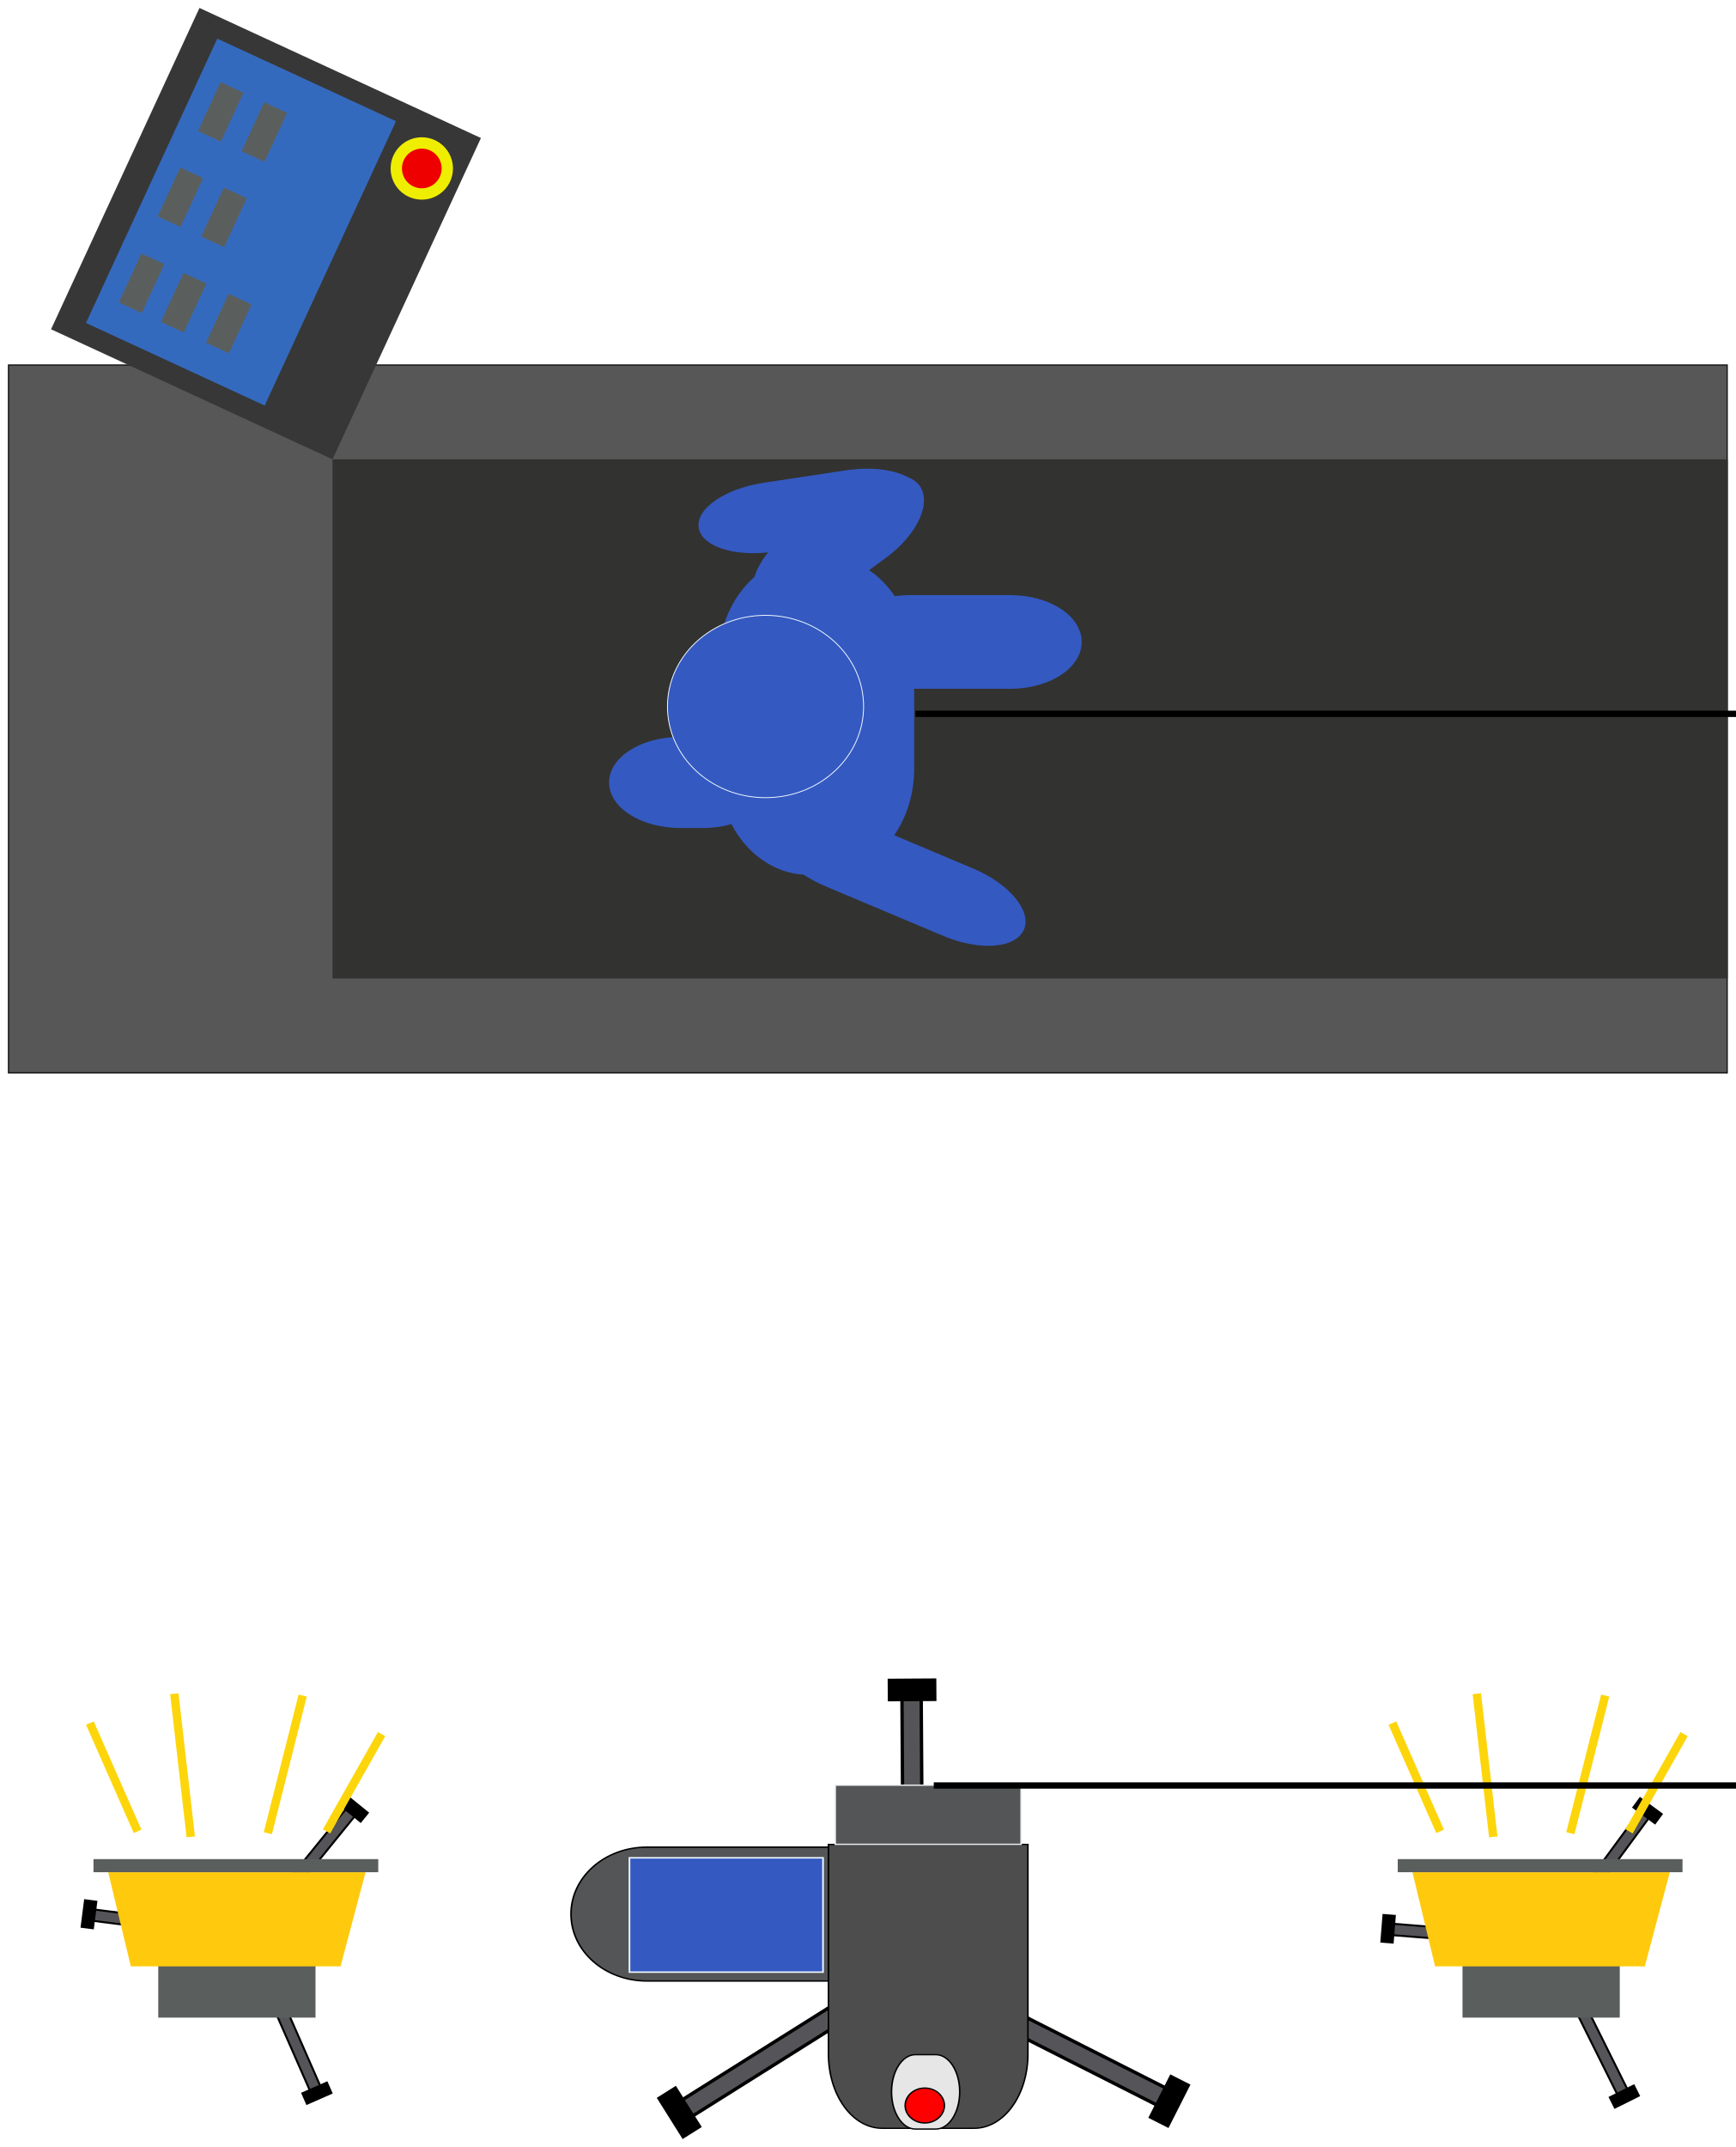
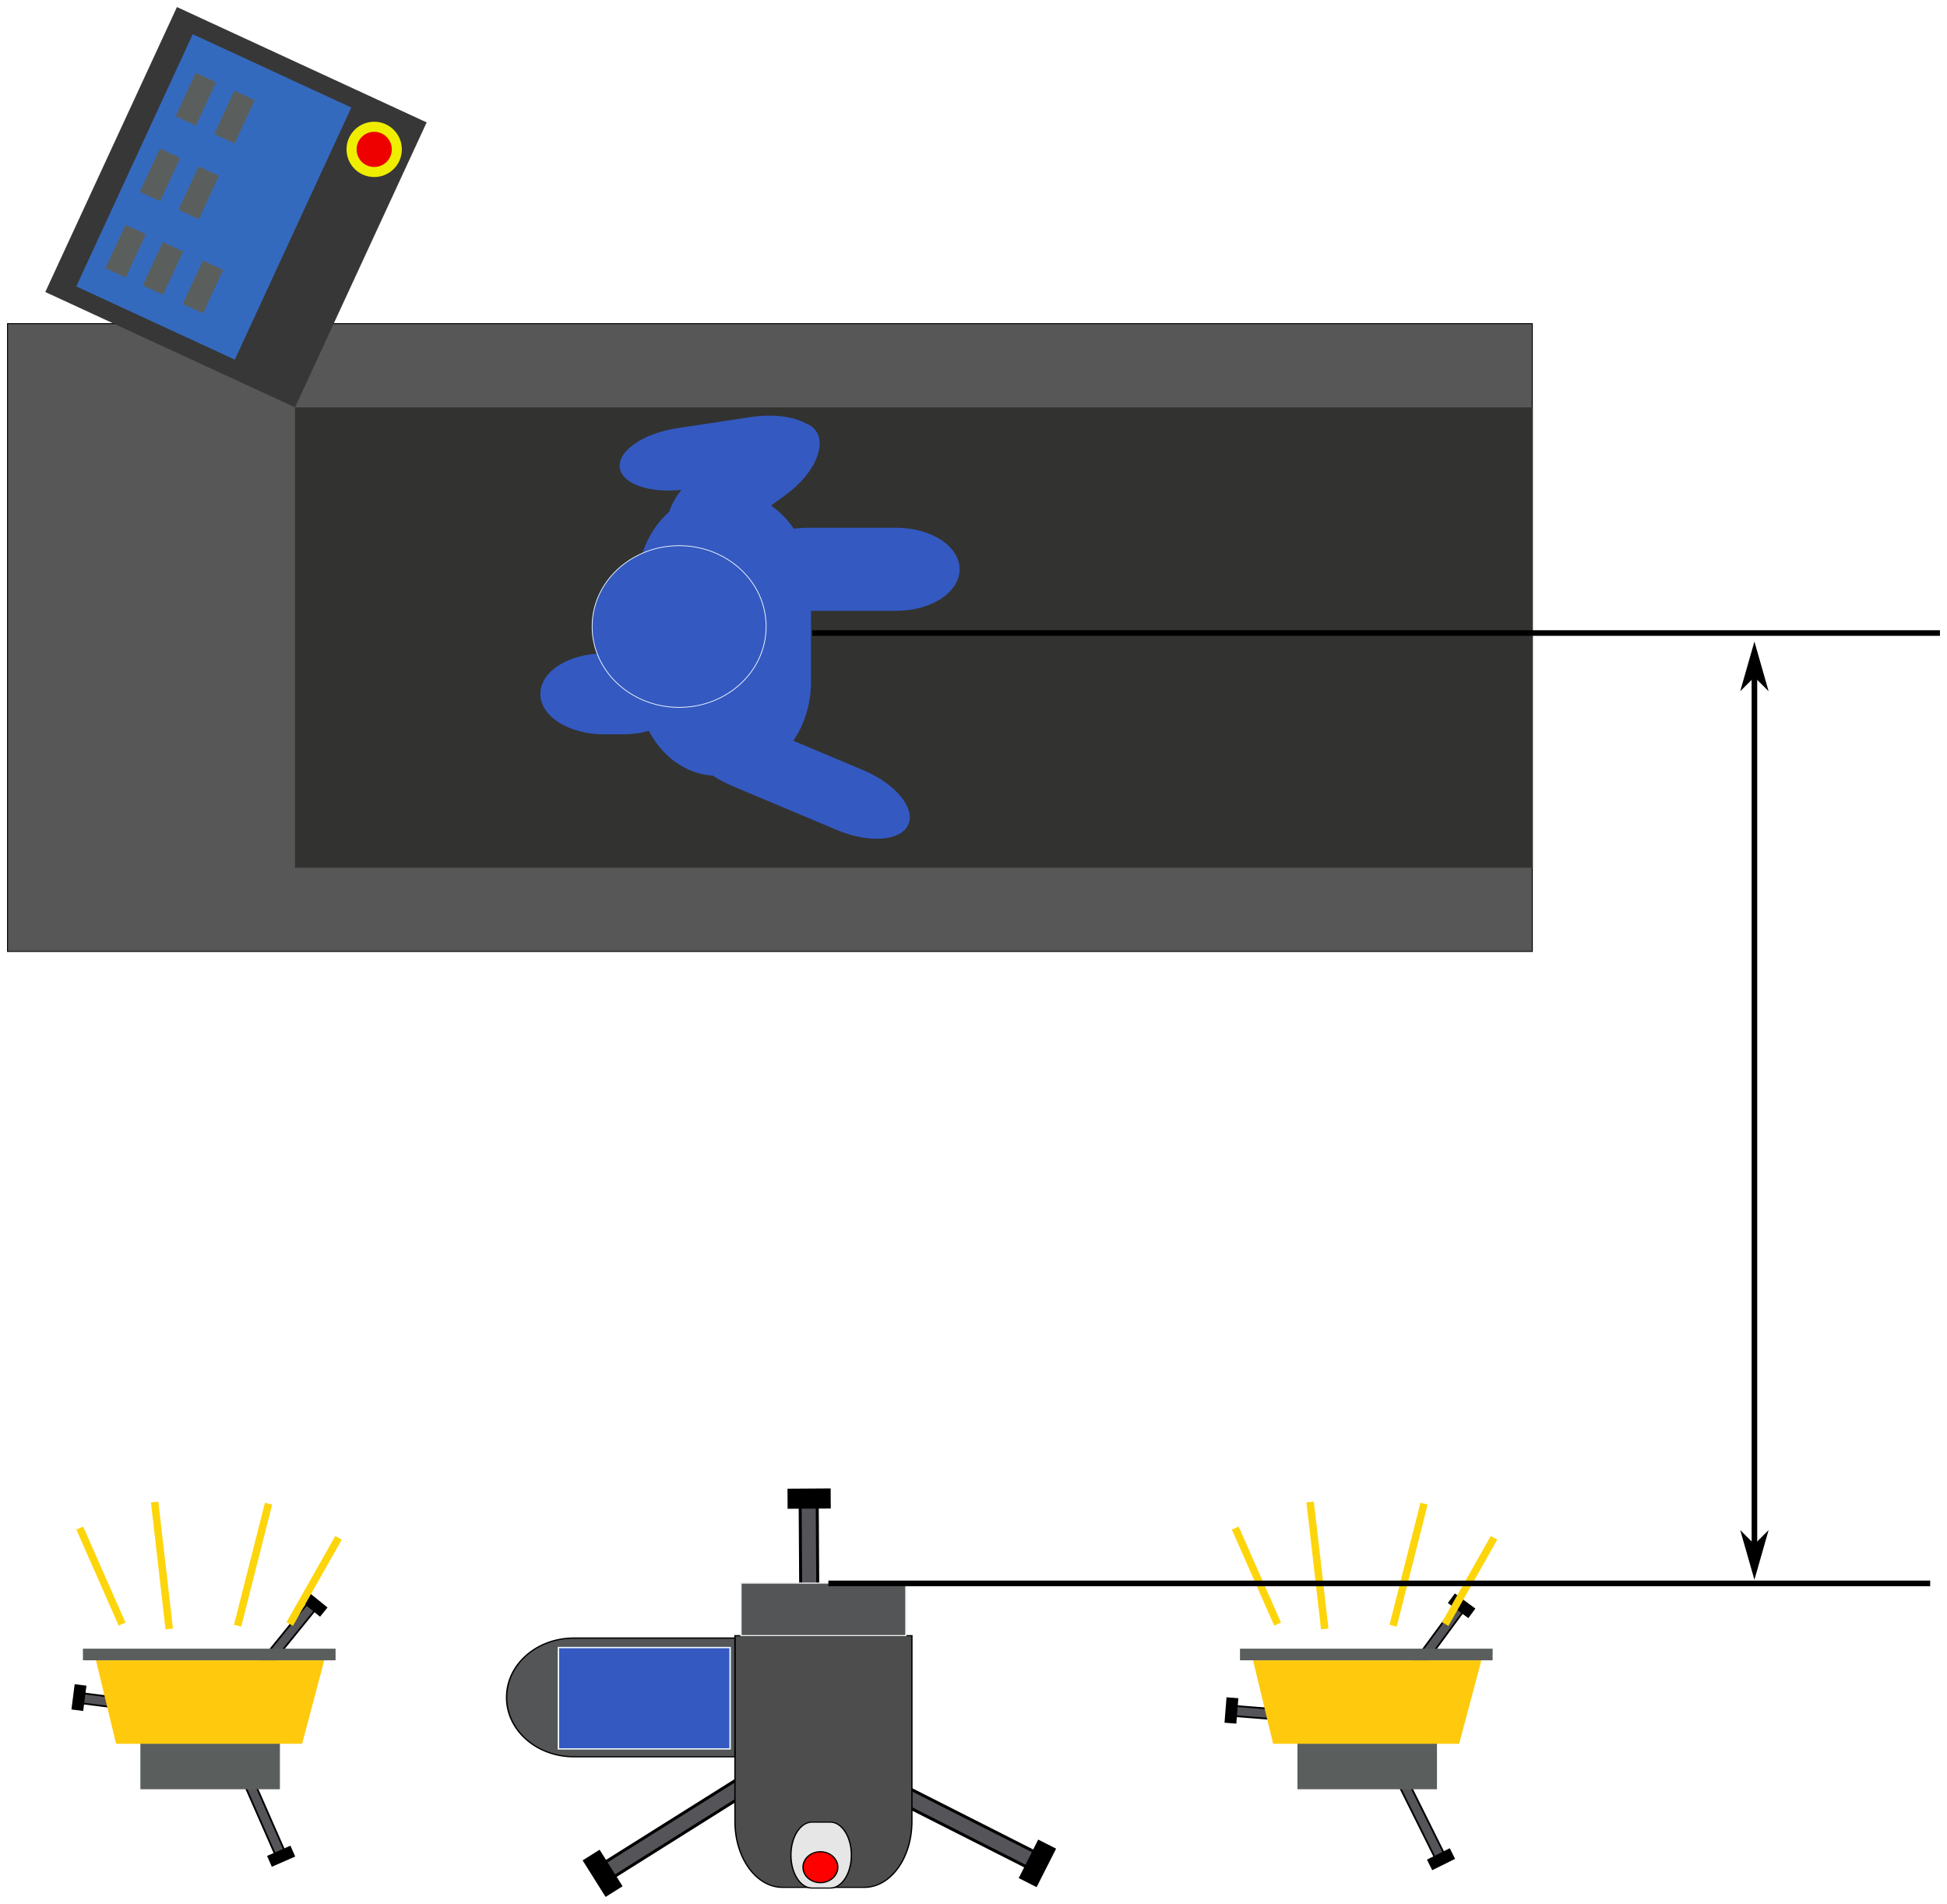
- <svg xmlns="http://www.w3.org/2000/svg" xmlns:ns1="http://www.openswatchbook.org/uri/2009/osb" width="437.001mm" height="540.392mm" viewBox="0 0 1548.428 1914.774" id="svg2" version="1.1">
+ <svg xmlns="http://www.w3.org/2000/svg" xmlns:ns1="http://www.openswatchbook.org/uri/2009/osb" width="552.553mm" height="540.392mm" viewBox="0 0 1957.866 1914.774" id="svg2" version="1.1">
  <defs id="defs4">
-     <marker style="overflow:visible;" id="marker7049" refX="0.0" refY="0.0" orient="auto">
-       <path transform="scale(0.4) rotate(180) translate(10,0)" style="fill-rule:evenodd;stroke:#000000;stroke-width:1pt;stroke-opacity:1;fill:#000000;fill-opacity:1" d="M 0.0,0.0 L 5.0,-5.0 L -12.5,0.0 L 5.0,5.0 L 0.0,0.0 z " id="path7047" />
+     <marker style="overflow:visible" id="marker7049" refX="0" refY="0" orient="auto">
+       <path transform="matrix(-0.4,0,0,-0.4,-4,0)" style="fill:#000000;fill-opacity:1;fill-rule:evenodd;stroke:#000000;stroke-width:1pt;stroke-opacity:1" d="M 0,0 5,-5 -12.5,0 5,5 Z" id="path7047" />
    </marker>
-     <marker style="overflow:visible" id="marker7015" refX="0.0" refY="0.0" orient="auto">
-       <path transform="scale(0.4) translate(10,0)" style="fill-rule:evenodd;stroke:#000000;stroke-width:1pt;stroke-opacity:1;fill:#000000;fill-opacity:1" d="M 0.0,0.0 L 5.0,-5.0 L -12.5,0.0 L 5.0,5.0 L 0.0,0.0 z " id="path7013" />
+     <marker style="overflow:visible" id="marker7015" refX="0" refY="0" orient="auto">
+       <path transform="matrix(0.4,0,0,0.4,4,0)" style="fill:#000000;fill-opacity:1;fill-rule:evenodd;stroke:#000000;stroke-width:1pt;stroke-opacity:1" d="M 0,0 5,-5 -12.5,0 5,5 Z" id="path7013" />
    </marker>
-     <marker orient="auto" refY="0.0" refX="0.0" id="Arrow1Mend" style="overflow:visible;">
-       <path id="path5033" d="M 0.0,0.0 L 5.0,-5.0 L -12.5,0.0 L 5.0,5.0 L 0.0,0.0 z " style="fill-rule:evenodd;stroke:#000000;stroke-width:1pt;stroke-opacity:1;fill:#000000;fill-opacity:1" transform="scale(0.4) rotate(180) translate(10,0)" />
+     <marker orient="auto" refY="0" refX="0" id="Arrow1Mend" style="overflow:visible">
+       <path id="path5033" d="M 0,0 5,-5 -12.5,0 5,5 Z" style="fill:#000000;fill-opacity:1;fill-rule:evenodd;stroke:#000000;stroke-width:1pt;stroke-opacity:1" transform="matrix(-0.4,0,0,-0.4,-4,0)" />
    </marker>
-     <marker orient="auto" refY="0.0" refX="0.0" id="Arrow1Mstart" style="overflow:visible">
-       <path id="path5030" d="M 0.0,0.0 L 5.0,-5.0 L -12.5,0.0 L 5.0,5.0 L 0.0,0.0 z " style="fill-rule:evenodd;stroke:#000000;stroke-width:1pt;stroke-opacity:1;fill:#000000;fill-opacity:1" transform="scale(0.4) translate(10,0)" />
+     <marker orient="auto" refY="0" refX="0" id="Arrow1Mstart" style="overflow:visible">
+       <path id="path5030" d="M 0,0 5,-5 -12.5,0 5,5 Z" style="fill:#000000;fill-opacity:1;fill-rule:evenodd;stroke:#000000;stroke-width:1pt;stroke-opacity:1" transform="matrix(0.4,0,0,0.4,4,0)" />
    </marker>
-     <marker orient="auto" refY="0.0" refX="0.0" id="Arrow1Lstart" style="overflow:visible">
-       <path id="path5024" d="M 0.0,0.0 L 5.0,-5.0 L -12.5,0.0 L 5.0,5.0 L 0.0,0.0 z " style="fill-rule:evenodd;stroke:#000000;stroke-width:1pt;stroke-opacity:1;fill:#000000;fill-opacity:1" transform="scale(0.8) translate(12.5,0)" />
+     <marker orient="auto" refY="0" refX="0" id="Arrow1Lstart" style="overflow:visible">
+       <path id="path5024" d="M 0,0 5,-5 -12.5,0 5,5 Z" style="fill:#000000;fill-opacity:1;fill-rule:evenodd;stroke:#000000;stroke-width:1pt;stroke-opacity:1" transform="matrix(0.8,0,0,0.8,10,0)" />
    </marker>
    <linearGradient id="linearGradient6179" ns1:paint="gradient">
      <stop style="stop-color:#000000;stop-opacity:1;" offset="0" id="stop6181" />
      <stop style="stop-color:#000000;stop-opacity:0;" offset="1" id="stop6183" />
    </linearGradient>
    <linearGradient id="linearGradient6125" ns1:paint="solid">
      <stop style="stop-color:#ababab;stop-opacity:1;" offset="0" id="stop6127" />
    </linearGradient>
    <clipPath clipPathUnits="userSpaceOnUse" id="clipPath6197">
      <rect style="fill:none;fill-opacity:1;stroke:none;stroke-width:2;stroke-miterlimit:4;stroke-dasharray:none;stroke-dashoffset:0;stroke-opacity:1" id="rect6199" width="1903.127" height="44.447" x="-569.726" y="894.778" transform="rotate(-31.21607)" />
    </clipPath>
  </defs>
  <g id="layer4" style="display:inline" transform="translate(662.0336,-1028.508)">
    <g style="display:inline" id="g5801" transform="matrix(0.4739194,0.3530499,-0.3530499,0.4739194,1987.005,1058.377)">
      <g transform="rotate(179.6397,313.8519,2485.681)" id="g5783">
        <rect style="fill:#555458;fill-opacity:1;stroke:#000000;stroke-width:3;stroke-miterlimit:4;stroke-dasharray:none;stroke-dashoffset:0;stroke-opacity:1" id="rect5779" width="17.173" height="243.447" x="622.936" y="1379.345" />
        <rect style="fill:#000000;fill-opacity:1;stroke:#000000;stroke-width:3;stroke-miterlimit:4;stroke-dasharray:none;stroke-dashoffset:0;stroke-opacity:1" id="rect5781" width="40.406" height="17.173" x="610.855" y="1621.782" />
      </g>
      <g id="g5791" transform="rotate(57.86279,-1677.35,1918.226)">
        <g id="g5789">
          <rect style="fill:#555458;fill-opacity:1;stroke:#000000;stroke-width:3;stroke-miterlimit:4;stroke-dasharray:none;stroke-dashoffset:0;stroke-opacity:1" id="rect5785" width="17.173" height="243.447" x="622.936" y="1379.345" />
          <rect style="fill:#000000;fill-opacity:1;stroke:#000000;stroke-width:3;stroke-miterlimit:4;stroke-dasharray:none;stroke-dashoffset:0;stroke-opacity:1" id="rect5787" width="40.406" height="17.173" x="610.855" y="1621.782" />
        </g>
      </g>
      <g transform="rotate(-63.1454,2123.152,2995.082)" id="g5799">
        <g id="g5797">
          <rect y="1379.345" x="622.936" height="243.447" width="17.173" id="rect5793" style="fill:#555458;fill-opacity:1;stroke:#000000;stroke-width:3;stroke-miterlimit:4;stroke-dasharray:none;stroke-dashoffset:0;stroke-opacity:1" />
          <rect y="1621.782" x="610.855" height="17.173" width="40.406" id="rect5795" style="fill:#000000;fill-opacity:1;stroke:#000000;stroke-width:3;stroke-miterlimit:4;stroke-dasharray:none;stroke-dashoffset:0;stroke-opacity:1" />
        </g>
      </g>
    </g>
    <g transform="matrix(0.4564299,0.3753872,-0.3753872,0.4564299,907.5698,1115.072)" id="g5716" style="display:inline">
      <g id="g5698" transform="rotate(179.6397,313.8519,2485.681)">
        <rect y="1379.345" x="622.936" height="243.447" width="17.173" id="rect5694" style="fill:#555458;fill-opacity:1;stroke:#000000;stroke-width:3;stroke-miterlimit:4;stroke-dasharray:none;stroke-dashoffset:0;stroke-opacity:1" />
        <rect y="1621.782" x="610.855" height="17.173" width="40.406" id="rect5696" style="fill:#000000;fill-opacity:1;stroke:#000000;stroke-width:3;stroke-miterlimit:4;stroke-dasharray:none;stroke-dashoffset:0;stroke-opacity:1" />
      </g>
      <g transform="rotate(57.86279,-1677.35,1918.226)" id="g5706">
        <g id="g5704">
          <rect y="1379.345" x="622.936" height="243.447" width="17.173" id="rect5700" style="fill:#555458;fill-opacity:1;stroke:#000000;stroke-width:3;stroke-miterlimit:4;stroke-dasharray:none;stroke-dashoffset:0;stroke-opacity:1" />
          <rect y="1621.782" x="610.855" height="17.173" width="40.406" id="rect5702" style="fill:#000000;fill-opacity:1;stroke:#000000;stroke-width:3;stroke-miterlimit:4;stroke-dasharray:none;stroke-dashoffset:0;stroke-opacity:1" />
        </g>
      </g>
      <g id="g5714" transform="rotate(-63.1454,2123.152,2995.082)">
        <g id="g5712">
          <rect style="fill:#555458;fill-opacity:1;stroke:#000000;stroke-width:3;stroke-miterlimit:4;stroke-dasharray:none;stroke-dashoffset:0;stroke-opacity:1" id="rect5708" width="17.173" height="243.447" x="622.936" y="1379.345" />
          <rect style="fill:#000000;fill-opacity:1;stroke:#000000;stroke-width:3;stroke-miterlimit:4;stroke-dasharray:none;stroke-dashoffset:0;stroke-opacity:1" id="rect5710" width="40.406" height="17.173" x="610.855" y="1621.782" />
        </g>
      </g>
    </g>
    <g transform="translate(66.68488,-528.8389)" style="display:inline" id="g4774">
      <rect y="3307.843" x="-587.558" height="48.896" width="140.311" id="rect4725" style="fill:#5a5f5e;fill-opacity:1;stroke-width:0.795" />
      <path id="rect4727" d="m -632.203,3227.059 h 229.599 l -22.322,83.974 h -187.081 z" style="fill:#ffca0d;fill-opacity:1;stroke-width:0.938" />
      <rect style="fill:#5a5f5e;fill-opacity:1;stroke-width:0.523" id="rect4732" width="254.047" height="11.693" x="-645.328" y="3215.366" />
    </g>
    <g transform="translate(66.68488,-528.8389)" style="display:inline" id="g4779">
      <rect style="fill:#5a5f5e;fill-opacity:1;stroke-width:0.795" id="rect4734" width="140.311" height="48.896" x="575.959" y="3307.843" />
      <path style="fill:#ffca0d;fill-opacity:1;stroke-width:0.938" d="m 531.314,3227.059 h 229.599 l -22.322,83.974 H 551.511 Z" id="path4736" />
      <rect y="3215.366" x="518.189" height="11.693" width="254.047" id="rect4738" style="fill:#5a5f5e;fill-opacity:1;stroke-width:0.523" />
    </g>
    <g style="display:inline" id="g4769" transform="translate(149.5765,-807.3535)">
      <g transform="rotate(179.6397,313.8519,2485.681)" id="g6282">
        <rect style="fill:#555458;fill-opacity:1;stroke:#000000;stroke-width:3;stroke-miterlimit:4;stroke-dasharray:none;stroke-dashoffset:0;stroke-opacity:1" id="rect6278" width="17.173" height="243.447" x="622.936" y="1379.345" />
        <rect style="fill:#000000;fill-opacity:1;stroke:#000000;stroke-width:3;stroke-miterlimit:4;stroke-dasharray:none;stroke-dashoffset:0;stroke-opacity:1" id="rect6280" width="40.406" height="17.173" x="610.855" y="1621.782" />
      </g>
      <g id="g4744" transform="rotate(57.86279,-1677.35,1918.226)">
        <g id="g4748">
          <rect style="fill:#555458;fill-opacity:1;stroke:#000000;stroke-width:3;stroke-miterlimit:4;stroke-dasharray:none;stroke-dashoffset:0;stroke-opacity:1" id="rect4740" width="17.173" height="243.447" x="622.936" y="1379.345" />
          <rect style="fill:#000000;fill-opacity:1;stroke:#000000;stroke-width:3;stroke-miterlimit:4;stroke-dasharray:none;stroke-dashoffset:0;stroke-opacity:1" id="rect4742" width="40.406" height="17.173" x="610.855" y="1621.782" />
        </g>
      </g>
      <g transform="rotate(-63.1454,2123.152,2995.082)" id="g4756">
        <g id="g4754">
          <rect y="1379.345" x="622.936" height="243.447" width="17.173" id="rect4750" style="fill:#555458;fill-opacity:1;stroke:#000000;stroke-width:3;stroke-miterlimit:4;stroke-dasharray:none;stroke-dashoffset:0;stroke-opacity:1" />
          <rect y="1621.782" x="610.855" height="17.173" width="40.406" id="rect4752" style="fill:#000000;fill-opacity:1;stroke:#000000;stroke-width:3;stroke-miterlimit:4;stroke-dasharray:none;stroke-dashoffset:0;stroke-opacity:1" />
        </g>
      </g>
    </g>
    <g style="display:inline" id="g4845" transform="matrix(1.4801,0,0,1.31739,-1025.353,-1991.275)">
      <path id="rect4781" d="m 744.795,3540.889 c -5e-5,0 0,14.436 0,32.368 0,9.961 -2e-5,12.053 0,17.981 1e-5,4.743 -2e-5,14.387 0,14.387 v 77.064 c 0,27.893 14.436,50.35 32.368,50.35 h 55.486 c 17.931,0 32.368,-22.457 32.368,-50.35 v -77.064 -14.387 c 9e-5,-5.928 0,-8.02 0,-17.981 0,-17.931 9e-5,-32.368 0,-32.368 H 832.649 777.162 Z" style="fill:#4d4d4d;fill-opacity:1;stroke:#000000;stroke-width:0.906;stroke-opacity:1" />
      <rect ry="29.798" rx="7.1775634e-05" y="3500.753" x="748.904" height="40.074" width="112.001" id="rect4788" style="fill:#545556;fill-opacity:1;stroke:#eaeeee;stroke-width:0.894;stroke-opacity:1" />
      <path id="rect4790" d="m 635.362,3542.702 c -25.332,0 -45.725,20.21 -45.725,45.313 0,25.103 20.393,45.311 45.725,45.311 h 40.587 23.121 45.725 v -45.311 -45.313 h -45.725 -23.121 z" style="fill:#545556;fill-opacity:1;stroke:#000000;stroke-width:0.967;stroke-miterlimit:4;stroke-dasharray:none;stroke-opacity:1" />
      <rect ry="29.798" rx="14.386" y="3683.203" x="782.813" height="50.349" width="41.101" id="rect4804" style="fill:#e6e6e6;fill-opacity:1;stroke:#000000;stroke-width:0.906;stroke-opacity:1" />
      <circle r="11.817" cy="3717.625" cx="802.85" id="path4802" style="fill:#ff0000;fill-opacity:1;stroke:#000000;stroke-width:0.906;stroke-opacity:1" />
      <rect ry="30.905" rx="7.6459874e-05" y="3549.943" x="624.861" height="77.382" width="116.67" id="rect4837" style="fill:#3459c1;fill-opacity:1;stroke:#edf7ff;stroke-width:1.016;stroke-miterlimit:4;stroke-dasharray:none;stroke-opacity:1" />
    </g>
    <g id="g5815" style="fill:none;fill-opacity:1;stroke:#fdd50b;stroke-opacity:1" transform="translate(11.45591,32.73119)">
      <path id="path5803" d="m -550.748,2629.063 -42.551,-96.557" style="fill:none;fill-opacity:1;stroke:#fdd50b;stroke-width:7.5;stroke-linecap:butt;stroke-linejoin:miter;stroke-miterlimit:4;stroke-dasharray:none;stroke-opacity:1" />
      <path id="path5805" d="m -503.313,2633.982 -14.678,-127.669" style="fill:none;fill-opacity:1;stroke:#fdd50b;stroke-width:7.5;stroke-linecap:butt;stroke-linejoin:miter;stroke-miterlimit:4;stroke-dasharray:none;stroke-opacity:1" />
      <path id="path5807" d="m -434.552,2630.7 31.095,-122.742" style="fill:none;fill-opacity:1;stroke:#fdd50b;stroke-width:7.5;stroke-linecap:butt;stroke-linejoin:miter;stroke-miterlimit:4;stroke-dasharray:none;stroke-opacity:1" />
      <path id="path5809" d="m -382.182,2629.063 49.097,-86.738" style="fill:none;fill-opacity:1;stroke:#fdd50b;stroke-width:7.5;stroke-linecap:butt;stroke-linejoin:miter;stroke-miterlimit:4;stroke-dasharray:none;stroke-opacity:1" />
    </g>
    <g id="g5825" transform="translate(1173.413,32.73119)" style="fill:none;fill-opacity:1;stroke:#fdd50b;stroke-opacity:1">
      <path style="fill:none;fill-opacity:1;stroke:#fdd50b;stroke-width:7.5;stroke-linecap:butt;stroke-linejoin:miter;stroke-miterlimit:4;stroke-dasharray:none;stroke-opacity:1" d="m -550.748,2629.063 -42.551,-96.557" id="path5817" />
      <path style="fill:none;fill-opacity:1;stroke:#fdd50b;stroke-width:7.5;stroke-linecap:butt;stroke-linejoin:miter;stroke-miterlimit:4;stroke-dasharray:none;stroke-opacity:1" d="m -503.313,2633.982 -14.678,-127.669" id="path5819" />
      <path style="fill:none;fill-opacity:1;stroke:#fdd50b;stroke-width:7.5;stroke-linecap:butt;stroke-linejoin:miter;stroke-miterlimit:4;stroke-dasharray:none;stroke-opacity:1" d="m -434.552,2630.7 31.095,-122.742" id="path5821" />
      <path style="fill:none;fill-opacity:1;stroke:#fdd50b;stroke-width:7.5;stroke-linecap:butt;stroke-linejoin:miter;stroke-miterlimit:4;stroke-dasharray:none;stroke-opacity:1" d="m -382.182,2629.063 49.097,-86.738" id="path5823" />
    </g>
  </g>
  <g id="layer3" style="display:inline" transform="translate(662.0336,-1028.508)">
    <rect transform="translate(-888.9855,1160.011)" style="fill:#585758;fill-opacity:1;fill-rule:evenodd;stroke:#000000;stroke-width:0.938px;stroke-linecap:butt;stroke-linejoin:miter;stroke-opacity:1" id="rect141" width="1533.317" height="631.366" x="234.507" y="193.981" />
    <rect transform="translate(-888.9855,1160.011)" style="fill:#323230;fill-opacity:1;stroke-width:0.938" id="rect4605" width="1244.693" height="463.002" x="523.601" y="278.163" />
    <rect style="fill:#373737;fill-opacity:1;stroke-width:0.938" id="rect4632" width="315.677" height="276.605" x="-32.925" y="315.382" transform="rotate(-65.20393,462.3681,1274.987)" />
    <circle style="fill:#efee00;fill-opacity:1;stroke-width:1.196" id="path4611" cx="602.645" cy="-32.542" r="27.81" transform="rotate(4.869859,-14084.25,-9872.964)" />
    <circle style="fill:#ef0000;fill-opacity:1;stroke-width:0.761" id="path4611-3" cx="602.645" cy="-32.542" r="17.697" transform="rotate(4.869859,-14084.25,-9872.964)" />
    <rect style="fill:#346abe;fill-opacity:1;stroke-width:0.834" id="rect4634" width="279.33" height="175.615" x="-14.751" y="341.292" transform="rotate(-65.20393,462.3681,1274.987)" />
    <rect style="fill:#5a5f5e;fill-opacity:1;stroke-width:0.938" id="rect4636" width="48.104" height="22.549" x="14.152" y="360.214" transform="rotate(-65.20393,462.3681,1274.987)" />
    <rect y="359.462" x="98.334" height="22.549" width="48.104" id="rect4638" style="fill:#5a5f5e;fill-opacity:1;stroke-width:0.938" transform="rotate(-65.20393,462.3681,1274.987)" />
    <rect style="fill:#5a5f5e;fill-opacity:1;stroke-width:0.938" id="rect4640" width="48.104" height="22.549" x="182.517" y="360.214" transform="rotate(-65.20393,462.3681,1274.987)" />
    <rect y="401.553" x="14.152" height="22.549" width="48.104" id="rect4642" style="fill:#5a5f5e;fill-opacity:1;stroke-width:0.938" transform="rotate(-65.20393,462.3681,1274.987)" />
    <rect style="fill:#5a5f5e;fill-opacity:1;stroke-width:0.938" id="rect4644" width="48.104" height="22.549" x="98.334" y="402.305" transform="rotate(-65.20393,462.3681,1274.987)" />
    <rect y="403.057" x="182.517" height="22.549" width="48.104" id="rect4646" style="fill:#5a5f5e;fill-opacity:1;stroke-width:0.938" transform="rotate(-65.20393,462.3681,1274.987)" />
    <rect style="fill:#5a5f5e;fill-opacity:1;stroke-width:0.938" id="rect4648" width="48.104" height="22.549" x="14.152" y="445.899" transform="rotate(-65.20393,462.3681,1274.987)" />
    <g id="g5016">
      <path id="rect4932" d="m 111.573,1446.507 c -6.063,0 -12.439,0.474 -18.978,1.462 l -73.253,11.077 c -34.875,5.274 -60.775,23.202 -58.069,40.197 2.551,16.025 29.598,25.322 61.915,21.911 -5.887,7.321 -10.058,14.84 -12.217,21.903 -19.668,17.262 -32.356,44.84 -32.356,76.026 v 67.576 c -4.474,-0.631 -9.12,-0.974 -13.899,-0.974 h -19.692 c -35.293,0 -63.705,18.125 -63.705,40.639 0,22.514 28.412,40.639 63.705,40.639 h 19.692 c 9.177,0 17.88,-1.234 25.748,-3.444 13.446,25.78 37.095,43.349 64.445,45.07 5.752,3.816 12.248,7.311 19.33,10.293 l 105.267,44.319 c 32.399,13.64 64.424,11.218 71.804,-5.432 7.379,-16.649 -12.763,-41.033 -45.162,-54.674 l -70.439,-29.656 c 11.144,-16.253 17.804,-36.945 17.804,-59.533 v -71.117 h 85.713 c 35.293,0 63.705,-18.629 63.705,-41.768 0,-23.139 -28.412,-41.768 -63.705,-41.768 h -89.187 c -4.763,0 -9.394,0.349 -13.853,0.993 -6.288,-9.35 -14.048,-17.263 -22.877,-23.269 l 14.976,-10.986 c 28.197,-20.686 41.422,-49.607 29.651,-64.847 -2.513,-3.253 -5.963,-5.604 -10.099,-7.101 -8.855,-4.803 -21.64,-7.54 -36.264,-7.536 z" style="fill:#3459c1;fill-opacity:1;stroke:none;stroke-width:0.759;stroke-miterlimit:4;stroke-dasharray:none;stroke-opacity:1" />
      <g transform="matrix(0.8736263,0,0,0.8514402,-1037.756,-437.5887)" id="g4949">
        <ellipse style="fill:#3459c1;fill-opacity:1;stroke:#edf7ff;stroke-width:0.891;stroke-miterlimit:4;stroke-dasharray:none;stroke-opacity:1" id="path4928" cx="1211.784" cy="2461.925" rx="100.138" ry="95.497" />
      </g>
    </g>
    <path style="fill:none;stroke:#000000;stroke-width:5.625;stroke-linecap:butt;stroke-linejoin:miter;stroke-miterlimit:4;stroke-dasharray:none;stroke-opacity:1;marker-start:url(#Arrow1Mstart);marker-end:url(#Arrow1Mend)" d="m 1102.177,1684.768 v 921.383" id="path5018" />
    <path style="fill:none;stroke:#000000;stroke-width:5.625;stroke-linecap:butt;stroke-linejoin:miter;stroke-miterlimit:4;stroke-dasharray:none;stroke-opacity:1" d="M 170.975,2620.88 H 1278.926" id="path5020" />
    <path style="fill:none;stroke:#000000;stroke-width:5.625;stroke-linecap:butt;stroke-linejoin:miter;stroke-miterlimit:4;stroke-dasharray:none;stroke-opacity:1" d="M 154.61,1665.13 H 1288.745" id="path5022" />
  </g>
-   <g id="layer1" />
+   <g id="layer1" transform="translate(-4.8601007e-6,-1.7912887e-5)" />
  <text id="text6401" y="2946.49" x="305.605" style="font-style:normal;font-weight:normal;font-size:35px;line-height:43.75px;font-family:Sans;letter-spacing:0px;word-spacing:0px;fill:#000000;fill-opacity:1;stroke:none;stroke-width:1px;stroke-linecap:butt;stroke-linejoin:miter;stroke-opacity:1" xml:space="preserve" transform="rotate(-2.287879)">
    <tspan style="font-style:normal;font-variant:normal;font-weight:300;font-stretch:normal;font-size:87.5px;line-height:43.75px;font-family:'.Aqua Kana';-inkscape-font-specification:'.Aqua Kana Light'" y="2946.49" x="305.605" id="tspan6403">Kamera</tspan>
  </text>
  <text xml:space="preserve" style="font-style:normal;font-weight:normal;font-size:35px;line-height:125%;font-family:Sans;letter-spacing:0px;word-spacing:0px;fill:#000000;fill-opacity:1;stroke:none;stroke-width:1px;stroke-linecap:butt;stroke-linejoin:miter;stroke-opacity:1" x="-51.132" y="385.758" id="text4264">
    <tspan id="tspan4266" x="-51.132" y="416.725" />
  </text>
</svg>
